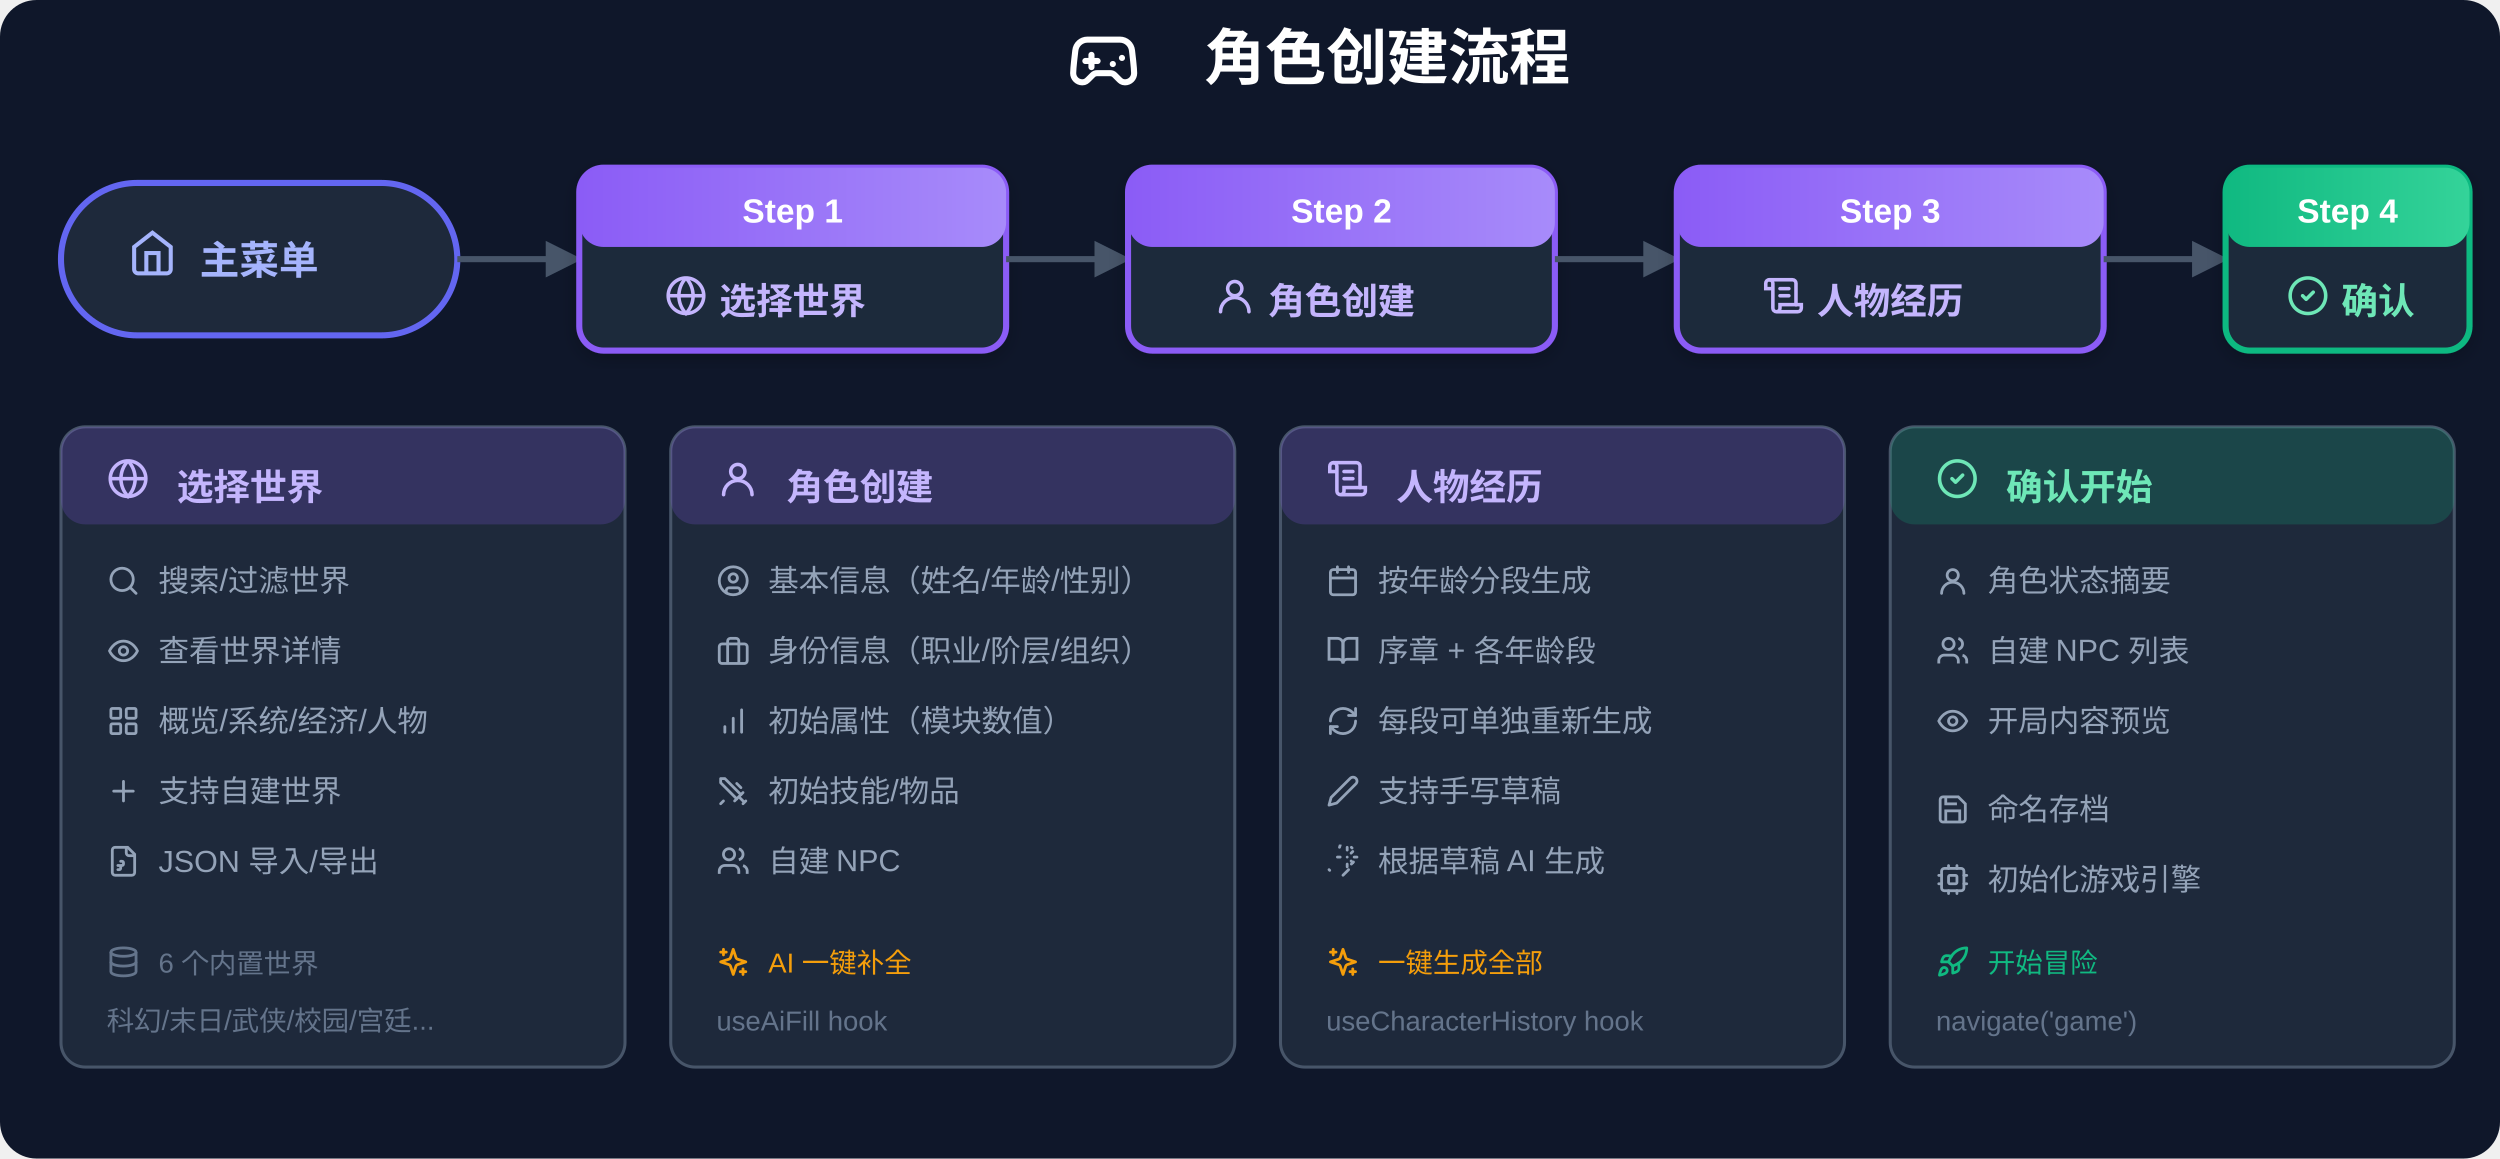
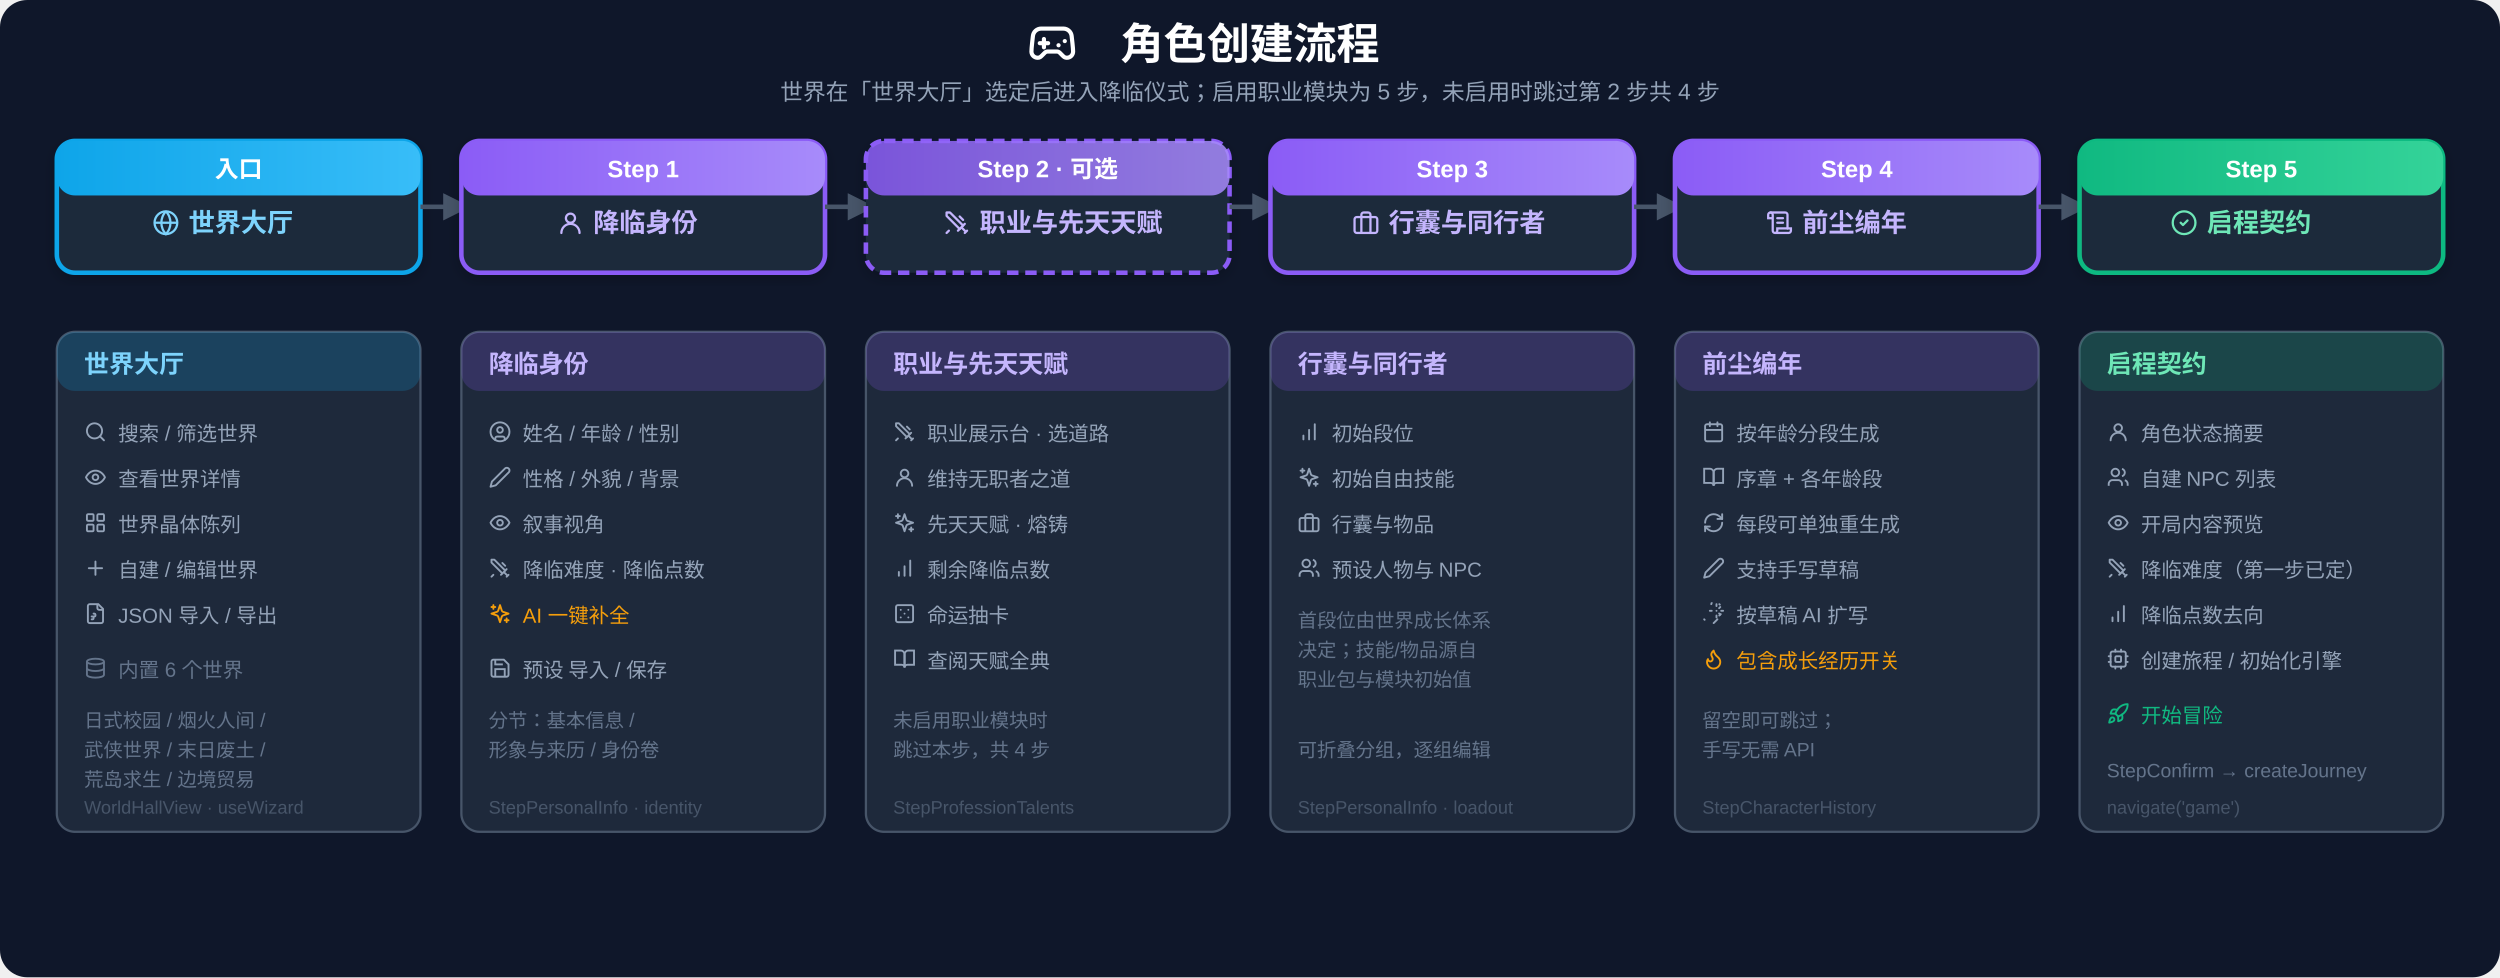
- <svg xmlns="http://www.w3.org/2000/svg" viewBox="0 0 820 380" font-family="Segoe UI, Arial, sans-serif">
+ <svg xmlns="http://www.w3.org/2000/svg" viewBox="0 0 1100 430" font-family="Segoe UI, Arial, sans-serif">
  <defs>
    <linearGradient id="stepGrad" x1="0%" y1="0%" x2="100%" y2="0%">
      <stop offset="0%" style="stop-color:#8b5cf6" />
      <stop offset="100%" style="stop-color:#a78bfa" />
+     </linearGradient>
+     <linearGradient id="hallGrad" x1="0%" y1="0%" x2="100%" y2="0%">
+       <stop offset="0%" style="stop-color:#0ea5e9" />
+       <stop offset="100%" style="stop-color:#38bdf8" />
    </linearGradient>
    <linearGradient id="startGrad" x1="0%" y1="0%" x2="100%" y2="0%">
      <stop offset="0%" style="stop-color:#10b981" />
      <stop offset="100%" style="stop-color:#34d399" />
    </linearGradient>
    <filter id="shadow">
      <feDropShadow dx="0" dy="2" stdDeviation="3" flood-opacity="0.2" />
    </filter>
    <marker id="arrow" viewBox="0 0 10 10" refX="5" refY="5" markerWidth="6" markerHeight="6" orient="auto-start-auto">
      <path d="M 0 0 L 10 5 L 0 10 z" fill="#475569" />
    </marker>
    <symbol id="icon-gamepad" viewBox="0 0 24 24">
      <line x1="6" y1="12" x2="10" y2="12" stroke="currentColor" stroke-width="2" stroke-linecap="round" />
      <line x1="8" y1="10" x2="8" y2="14" stroke="currentColor" stroke-width="2" stroke-linecap="round" />
      <line x1="15" y1="13" x2="15.01" y2="13" stroke="currentColor" stroke-width="2" stroke-linecap="round" />
      <line x1="18" y1="11" x2="18.01" y2="11" stroke="currentColor" stroke-width="2" stroke-linecap="round" />
      <path d="M17.32 5H6.68a4 4 0 0 0-3.978 3.59c-.006.052-.01.101-.017.152C2.604 9.416 2 14.456 2 16a3 3 0 0 0 3 3c1 0 1.5-.5 2-1l1.414-1.414A2 2 0 0 1 9.828 16h4.344a2 2 0 0 1 1.414.586L17 18c.5.5 1 1 2 1a3 3 0 0 0 3-3c0-1.545-.604-6.584-.685-7.258-.007-.05-.011-.1-.017-.151A4 4 0 0 0 17.32 5z" fill="none" stroke="currentColor" stroke-width="2" />
    </symbol>
-     <symbol id="icon-home" viewBox="0 0 24 24">
-       <path d="m3 9 9-7 9 7v11a2 2 0 0 1-2 2H5a2 2 0 0 1-2-2z" fill="none" stroke="currentColor" stroke-width="2" />
-       <polyline points="9,22 9,12 15,12 15,22" fill="none" stroke="currentColor" stroke-width="2" />
-     </symbol>
    <symbol id="icon-globe" viewBox="0 0 24 24">
      <circle cx="12" cy="12" r="10" fill="none" stroke="currentColor" stroke-width="2" />
      <path d="M12 2a14.5 14.5 0 0 0 0 20 14.5 14.5 0 0 0 0-20" fill="none" stroke="currentColor" stroke-width="2" />
      <path d="M2 12h20" fill="none" stroke="currentColor" stroke-width="2" />
    </symbol>
    <symbol id="icon-user" viewBox="0 0 24 24">
      <circle cx="12" cy="8" r="4" fill="none" stroke="currentColor" stroke-width="2" />
      <path d="M20 21a8 8 0 1 0-16 0" fill="none" stroke="currentColor" stroke-width="2" stroke-linecap="round" />
    </symbol>
    <symbol id="icon-scroll-text" viewBox="0 0 24 24">
      <path d="M8 21h12a2 2 0 0 0 2-2v-2H10v2a2 2 0 1 1-4 0V5a2 2 0 1 0-4 0v3h4" fill="none" stroke="currentColor" stroke-width="2" />
      <path d="M19 17V5a2 2 0 0 0-2-2H4" fill="none" stroke="currentColor" stroke-width="2" stroke-linecap="round" />
      <path d="M15 8h-5M15 12h-5" fill="none" stroke="currentColor" stroke-width="2" stroke-linecap="round" />
    </symbol>
    <symbol id="icon-check-circle" viewBox="0 0 24 24">
      <circle cx="12" cy="12" r="10" fill="none" stroke="currentColor" stroke-width="2" />
      <path d="m9 12 2 2 4-4" fill="none" stroke="currentColor" stroke-width="2" stroke-linecap="round" stroke-linejoin="round" />
    </symbol>
    <symbol id="icon-search" viewBox="0 0 24 24">
      <circle cx="11" cy="11" r="8" fill="none" stroke="currentColor" stroke-width="2" />
      <path d="m21 21-4.3-4.3" fill="none" stroke="currentColor" stroke-width="2" stroke-linecap="round" />
    </symbol>
    <symbol id="icon-eye" viewBox="0 0 24 24">
      <path d="M2 12s3-7 10-7 10 7 10 7-3 7-10 7-10-7-10-7Z" fill="none" stroke="currentColor" stroke-width="2" />
      <circle cx="12" cy="12" r="3" fill="none" stroke="currentColor" stroke-width="2" />
    </symbol>
    <symbol id="icon-layout-grid" viewBox="0 0 24 24">
      <rect width="7" height="7" x="3" y="3" rx="1" fill="none" stroke="currentColor" stroke-width="2" />
      <rect width="7" height="7" x="14" y="3" rx="1" fill="none" stroke="currentColor" stroke-width="2" />
      <rect width="7" height="7" x="14" y="14" rx="1" fill="none" stroke="currentColor" stroke-width="2" />
      <rect width="7" height="7" x="3" y="14" rx="1" fill="none" stroke="currentColor" stroke-width="2" />
    </symbol>
    <symbol id="icon-plus" viewBox="0 0 24 24">
      <path d="M5 12h14M12 5v14" fill="none" stroke="currentColor" stroke-width="2" stroke-linecap="round" />
    </symbol>
    <symbol id="icon-file-json" viewBox="0 0 24 24">
      <path d="M15 2H6a2 2 0 0 0-2 2v16a2 2 0 0 0 2 2h12a2 2 0 0 0 2-2V7Z" fill="none" stroke="currentColor" stroke-width="2" />
      <path d="M14 2v4a2 2 0 0 0 2 2h4" fill="none" stroke="currentColor" stroke-width="2" />
      <path d="M10 12h1a1 1 0 0 1 1 1v1a1 1 0 0 1-1 1h-1M8 18h1a1 1 0 0 0 1-1v-1a1 1 0 0 0-1-1H8" fill="none" stroke="currentColor" stroke-width="2" stroke-linecap="round" />
    </symbol>
    <symbol id="icon-database" viewBox="0 0 24 24">
      <ellipse cx="12" cy="5" rx="9" ry="3" fill="none" stroke="currentColor" stroke-width="2" />
      <path d="M3 5v14c0 1.66 4.03 3 9 3s9-1.34 9-3V5" fill="none" stroke="currentColor" stroke-width="2" />
      <path d="M3 12c0 1.66 4.03 3 9 3s9-1.34 9-3" fill="none" stroke="currentColor" stroke-width="2" />
    </symbol>
    <symbol id="icon-user-circle" viewBox="0 0 24 24">
      <circle cx="12" cy="12" r="10" fill="none" stroke="currentColor" stroke-width="2" />
      <circle cx="12" cy="10" r="3" fill="none" stroke="currentColor" stroke-width="2" />
      <path d="M7 20.662V19a2 2 0 0 1 2-2h6a2 2 0 0 1 2 2v1.662" fill="none" stroke="currentColor" stroke-width="2" stroke-linecap="round" />
    </symbol>
    <symbol id="icon-briefcase" viewBox="0 0 24 24">
      <rect width="20" height="14" x="2" y="7" rx="2" fill="none" stroke="currentColor" stroke-width="2" />
      <path d="M16 21V5a2 2 0 0 0-2-2h-4a2 2 0 0 0-2 2v16" fill="none" stroke="currentColor" stroke-width="2" />
    </symbol>
    <symbol id="icon-bar-chart" viewBox="0 0 24 24">
      <line x1="12" y1="20" x2="12" y2="10" stroke="currentColor" stroke-width="2" stroke-linecap="round" />
      <line x1="18" y1="20" x2="18" y2="4" stroke="currentColor" stroke-width="2" stroke-linecap="round" />
      <line x1="6" y1="20" x2="6" y2="16" stroke="currentColor" stroke-width="2" stroke-linecap="round" />
    </symbol>
    <symbol id="icon-swords" viewBox="0 0 24 24">
      <path d="M14.5 17.5L3 6V3h3l11.5 11.5" fill="none" stroke="currentColor" stroke-width="2" stroke-linecap="round" stroke-linejoin="round" />
      <path d="m13 19 6-6M16 16l4 4M19 21l2-2" fill="none" stroke="currentColor" stroke-width="2" stroke-linecap="round" stroke-linejoin="round" />
      <path d="m14.5 6.5 3 3M3 21l2-2" fill="none" stroke="currentColor" stroke-width="2" stroke-linecap="round" stroke-linejoin="round" />
    </symbol>
    <symbol id="icon-users" viewBox="0 0 24 24">
      <path d="M16 21v-2a4 4 0 0 0-4-4H6a4 4 0 0 0-4 4v2" fill="none" stroke="currentColor" stroke-width="2" />
      <circle cx="9" cy="7" r="4" fill="none" stroke="currentColor" stroke-width="2" />
      <path d="M22 21v-2a4 4 0 0 0-3-3.87M16 3.13a4 4 0 0 1 0 7.75" fill="none" stroke="currentColor" stroke-width="2" />
    </symbol>
    <symbol id="icon-sparkles" viewBox="0 0 24 24">
      <path d="m12 3-1.912 5.813a2 2 0 0 1-1.275 1.275L3 12l5.813 1.912a2 2 0 0 1 1.275 1.275L12 21l1.912-5.813a2 2 0 0 1 1.275-1.275L21 12l-5.813-1.912a2 2 0 0 1-1.275-1.275L12 3Z" fill="none" stroke="currentColor" stroke-width="2" stroke-linecap="round" stroke-linejoin="round" />
      <path d="M5 3v4M19 17v4M3 5h4M17 19h4" fill="none" stroke="currentColor" stroke-width="2" stroke-linecap="round" />
    </symbol>
    <symbol id="icon-calendar" viewBox="0 0 24 24">
      <rect width="18" height="18" x="3" y="4" rx="2" fill="none" stroke="currentColor" stroke-width="2" />
      <line x1="16" y1="2" x2="16" y2="6" stroke="currentColor" stroke-width="2" stroke-linecap="round" />
      <line x1="8" y1="2" x2="8" y2="6" stroke="currentColor" stroke-width="2" stroke-linecap="round" />
      <line x1="3" y1="10" x2="21" y2="10" stroke="currentColor" stroke-width="2" />
    </symbol>
    <symbol id="icon-book-open" viewBox="0 0 24 24">
      <path d="M2 3h6a4 4 0 0 1 4 4v14a3 3 0 0 0-3-3H2z" fill="none" stroke="currentColor" stroke-width="2" />
      <path d="M22 3h-6a4 4 0 0 0-4 4v14a3 3 0 0 1 3-3h7z" fill="none" stroke="currentColor" stroke-width="2" />
    </symbol>
    <symbol id="icon-refresh-cw" viewBox="0 0 24 24">
      <path d="M3 12a9 9 0 0 1 9-9 9.75 9.75 0 0 1 6.74 2.74L21 8" fill="none" stroke="currentColor" stroke-width="2" stroke-linecap="round" />
      <path d="M21 3v5h-5" fill="none" stroke="currentColor" stroke-width="2" stroke-linecap="round" stroke-linejoin="round" />
      <path d="M21 12a9 9 0 0 1-9 9 9.75 9.75 0 0 1-6.74-2.74L3 16" fill="none" stroke="currentColor" stroke-width="2" stroke-linecap="round" />
      <path d="M8 16H3v5" fill="none" stroke="currentColor" stroke-width="2" stroke-linecap="round" stroke-linejoin="round" />
    </symbol>
    <symbol id="icon-pen" viewBox="0 0 24 24">
      <path d="M17 3a2.85 2.83 0 1 1 4 4L7.5 20.5 2 22l1.5-5.5Z" fill="none" stroke="currentColor" stroke-width="2" stroke-linecap="round" stroke-linejoin="round" />
    </symbol>
    <symbol id="icon-wand" viewBox="0 0 24 24">
      <path d="M15 4V2M15 16v-2M8 9h2M20 9h2M17.8 11.8 19 13M15 9h.01M17.8 6.2 19 5M12 22l4-4" fill="none" stroke="currentColor" stroke-width="2" stroke-linecap="round" stroke-linejoin="round" />
      <path d="m18 2 .5.5" fill="none" stroke="currentColor" stroke-width="2" stroke-linecap="round" />
      <path d="M9.5 2 10 .5" fill="none" stroke="currentColor" stroke-width="2" stroke-linecap="round" />
      <path d="m2 18 .5.5" fill="none" stroke="currentColor" stroke-width="2" stroke-linecap="round" />
      <path d="M18 14l1.5-1.5" fill="none" stroke="currentColor" stroke-width="2" stroke-linecap="round" />
    </symbol>
    <symbol id="icon-save" viewBox="0 0 24 24">
      <path d="M19 21H5a2 2 0 0 1-2-2V5a2 2 0 0 1 2-2h11l5 5v11a2 2 0 0 1-2 2z" fill="none" stroke="currentColor" stroke-width="2" />
      <path d="M17 21v-8H7v8M7 3v5h8" fill="none" stroke="currentColor" stroke-width="2" />
    </symbol>
    <symbol id="icon-cpu" viewBox="0 0 24 24">
      <rect width="16" height="16" x="4" y="4" rx="2" fill="none" stroke="currentColor" stroke-width="2" />
      <rect width="6" height="6" x="9" y="9" rx="1" fill="none" stroke="currentColor" stroke-width="2" />
      <path d="M15 2v2M15 20v2M2 15h2M2 9h2M20 15h2M20 9h2M9 2v2M9 20v2" fill="none" stroke="currentColor" stroke-width="2" stroke-linecap="round" />
    </symbol>
    <symbol id="icon-rocket" viewBox="0 0 24 24">
      <path d="M4.5 16.5c-1.5 1.26-2 5-2 5s3.74-.5 5-2c.71-.84.7-2.13-.09-2.91a2.18 2.18 0 0 0-2.91-.09z" fill="none" stroke="currentColor" stroke-width="2" stroke-linecap="round" stroke-linejoin="round" />
      <path d="m12 15-3-3a22 22 0 0 1 2-3.95A12.88 12.88 0 0 1 22 2c0 2.72-.78 7.5-6 11a22.35 22.35 0 0 1-4 2z" fill="none" stroke="currentColor" stroke-width="2" stroke-linecap="round" stroke-linejoin="round" />
      <path d="M9 12H4s.55-3.03 2-4c1.62-1.08 5 0 5 0M12 15v5s3.03-.55 4-2c1.08-1.62 0-5 0-5" fill="none" stroke="currentColor" stroke-width="2" stroke-linecap="round" stroke-linejoin="round" />
    </symbol>
+     <symbol id="icon-dice" viewBox="0 0 24 24">
+       <rect width="18" height="18" x="3" y="3" rx="2" fill="none" stroke="currentColor" stroke-width="2" />
+       <path d="M8 8h.01M16 8h.01M12 12h.01M8 16h.01M16 16h.01" fill="none" stroke="currentColor" stroke-width="2" stroke-linecap="round" />
+     </symbol>
+     <symbol id="icon-flame" viewBox="0 0 24 24">
+       <path d="M8.5 14.5A2.5 2.5 0 0 0 11 12c0-1.38-.5-2-1-3-1.072-2.143-.224-4.054 2-6 .5 2.5 2 4.9 4 6.5 2 1.6 3 3.5 3 5.5a7 7 0 1 1-14 0c0-1.153.433-2.294 1-3a2.5 2.5 0 0 0 2.5 2.5z" fill="none" stroke="currentColor" stroke-width="2" stroke-linecap="round" stroke-linejoin="round" />
+     </symbol>
  </defs>
-   <rect width="820" height="380" fill="#0f172a" rx="12" />
-   <use href="#icon-gamepad" x="350" y="8" width="24" height="24" color="white" />
-   <text x="455" y="26" text-anchor="middle" fill="white" font-size="20" font-weight="bold">角色创建流程</text>
-   <rect x="20" y="60" width="130" height="50" rx="25" fill="#1e293b" stroke="#6366f1" stroke-width="2" />
-   <use href="#icon-home" x="42" y="75" width="16" height="16" color="#a5b4fc" />
-   <text x="85" y="90" text-anchor="middle" fill="#a5b4fc" font-size="13" font-weight="600">主菜单</text>
-   <line x1="150" y1="85" x2="185" y2="85" stroke="#475569" stroke-width="2" marker-end="url(#arrow)" />
-   <g transform="translate(190, 55)">
-     <rect width="140" height="60" rx="8" fill="#1e293b" stroke="#8b5cf6" stroke-width="2" filter="url(#shadow)" />
-     <rect width="140" height="26" rx="8" fill="url(#stepGrad)" />
-     <text x="70" y="18" text-anchor="middle" fill="white" font-size="11" font-weight="bold">Step 1</text>
-     <use href="#icon-globe" x="28" y="35" width="14" height="14" color="#c4b5fd" />
-     <text x="70" y="48" text-anchor="middle" fill="#c4b5fd" font-size="12" font-weight="600">选择世界</text>
-   </g>
-   <line x1="330" y1="85" x2="365" y2="85" stroke="#475569" stroke-width="2" marker-end="url(#arrow)" />
-   <g transform="translate(370, 55)">
-     <rect width="140" height="60" rx="8" fill="#1e293b" stroke="#8b5cf6" stroke-width="2" filter="url(#shadow)" />
-     <rect width="140" height="26" rx="8" fill="url(#stepGrad)" />
-     <text x="70" y="18" text-anchor="middle" fill="white" font-size="11" font-weight="bold">Step 2</text>
-     <use href="#icon-user" x="28" y="35" width="14" height="14" color="#c4b5fd" />
-     <text x="70" y="48" text-anchor="middle" fill="#c4b5fd" font-size="12" font-weight="600">角色创建</text>
-   </g>
-   <line x1="510" y1="85" x2="545" y2="85" stroke="#475569" stroke-width="2" marker-end="url(#arrow)" />
-   <g transform="translate(550, 55)">
-     <rect width="140" height="60" rx="8" fill="#1e293b" stroke="#8b5cf6" stroke-width="2" filter="url(#shadow)" />
-     <rect width="140" height="26" rx="8" fill="url(#stepGrad)" />
-     <text x="70" y="18" text-anchor="middle" fill="white" font-size="11" font-weight="bold">Step 3</text>
-     <use href="#icon-scroll-text" x="28" y="35" width="14" height="14" color="#c4b5fd" />
-     <text x="70" y="48" text-anchor="middle" fill="#c4b5fd" font-size="12" font-weight="600">人物经历</text>
-   </g>
-   <line x1="690" y1="85" x2="725" y2="85" stroke="#475569" stroke-width="2" marker-end="url(#arrow)" />
-   <g transform="translate(730, 55)">
-     <rect width="80" height="60" rx="8" fill="#1e293b" stroke="#10b981" stroke-width="2" filter="url(#shadow)" />
-     <rect width="80" height="26" rx="8" fill="url(#startGrad)" />
-     <text x="40" y="18" text-anchor="middle" fill="white" font-size="11" font-weight="bold">Step 4</text>
-     <use href="#icon-check-circle" x="20" y="35" width="14" height="14" color="#6ee7b7" />
-     <text x="50" y="48" text-anchor="middle" fill="#6ee7b7" font-size="12" font-weight="600">确认</text>
-   </g>
-   <g transform="translate(20, 140)">
-     <rect width="185" height="210" rx="8" fill="#1e293b" stroke="#475569" stroke-width="1" />
-     <rect width="185" height="32" rx="8" fill="#8b5cf6" opacity="0.2" />
-     <use href="#icon-globe" x="15" y="10" width="14" height="14" color="#c4b5fd" />
-     <text x="38" y="24" text-anchor="start" fill="#c4b5fd" font-size="12" font-weight="600">选择世界</text>
-     <use href="#icon-search" x="15" y="45" width="11" height="11" color="#94a3b8" />
-     <text x="32" y="54" fill="#94a3b8" font-size="10">搜索/过滤世界</text>
-     <use href="#icon-eye" x="15" y="68" width="11" height="11" color="#94a3b8" />
-     <text x="32" y="77" fill="#94a3b8" font-size="10">查看世界详情</text>
-     <use href="#icon-layout-grid" x="15" y="91" width="11" height="11" color="#94a3b8" />
-     <text x="32" y="100" fill="#94a3b8" font-size="10">概览/系统/经济/人物</text>
-     <use href="#icon-plus" x="15" y="114" width="11" height="11" color="#94a3b8" />
-     <text x="32" y="123" fill="#94a3b8" font-size="10">支持自建世界</text>
-     <use href="#icon-file-json" x="15" y="137" width="11" height="11" color="#94a3b8" />
-     <text x="32" y="146" fill="#94a3b8" font-size="10">JSON 导入/导出</text>
-     <use href="#icon-database" x="15" y="170" width="11" height="11" color="#64748b" />
-     <text x="32" y="179" fill="#64748b" font-size="9">6 个内置世界</text>
-     <text x="15" y="198" fill="#64748b" font-size="9">科幻/末日/武侠/校园/宫廷...</text>
-   </g>
-   <g transform="translate(220, 140)">
-     <rect width="185" height="210" rx="8" fill="#1e293b" stroke="#475569" stroke-width="1" />
-     <rect width="185" height="32" rx="8" fill="#8b5cf6" opacity="0.2" />
-     <use href="#icon-user" x="15" y="10" width="14" height="14" color="#c4b5fd" />
-     <text x="38" y="24" text-anchor="start" fill="#c4b5fd" font-size="12" font-weight="600">角色创建</text>
-     <use href="#icon-user-circle" x="15" y="45" width="11" height="11" color="#94a3b8" />
-     <text x="32" y="54" fill="#94a3b8" font-size="10">基本信息（姓名/年龄/性别）</text>
-     <use href="#icon-briefcase" x="15" y="68" width="11" height="11" color="#94a3b8" />
-     <text x="32" y="77" fill="#94a3b8" font-size="10">身份信息（职业/阶层/组织）</text>
-     <use href="#icon-bar-chart" x="15" y="91" width="11" height="11" color="#94a3b8" />
-     <text x="32" y="100" fill="#94a3b8" font-size="10">初始属性（模块数值）</text>
-     <use href="#icon-swords" x="15" y="114" width="11" height="11" color="#94a3b8" />
-     <text x="32" y="123" fill="#94a3b8" font-size="10">初始技能/物品</text>
-     <use href="#icon-users" x="15" y="137" width="11" height="11" color="#94a3b8" />
-     <text x="32" y="146" fill="#94a3b8" font-size="10">自建 NPC</text>
-     <use href="#icon-sparkles" x="15" y="170" width="11" height="11" color="#f59e0b" />
-     <text x="32" y="179" fill="#f59e0b" font-size="9">AI 一键补全</text>
-     <text x="15" y="198" fill="#64748b" font-size="9">useAiFill hook</text>
-   </g>
-   <g transform="translate(420, 140)">
-     <rect width="185" height="210" rx="8" fill="#1e293b" stroke="#475569" stroke-width="1" />
-     <rect width="185" height="32" rx="8" fill="#8b5cf6" opacity="0.2" />
-     <use href="#icon-scroll-text" x="15" y="10" width="14" height="14" color="#c4b5fd" />
-     <text x="38" y="24" text-anchor="start" fill="#c4b5fd" font-size="12" font-weight="600">人物经历</text>
-     <use href="#icon-calendar" x="15" y="45" width="11" height="11" color="#94a3b8" />
-     <text x="32" y="54" fill="#94a3b8" font-size="10">按年龄分段生成</text>
-     <use href="#icon-book-open" x="15" y="68" width="11" height="11" color="#94a3b8" />
-     <text x="32" y="77" fill="#94a3b8" font-size="10">序章 + 各年龄段</text>
-     <use href="#icon-refresh-cw" x="15" y="91" width="11" height="11" color="#94a3b8" />
-     <text x="32" y="100" fill="#94a3b8" font-size="10">每段可单独重新生成</text>
-     <use href="#icon-pen" x="15" y="114" width="11" height="11" color="#94a3b8" />
-     <text x="32" y="123" fill="#94a3b8" font-size="10">支持手写草稿</text>
-     <use href="#icon-wand" x="15" y="137" width="11" height="11" color="#94a3b8" />
-     <text x="32" y="146" fill="#94a3b8" font-size="10">根据草稿 AI 生成</text>
-     <use href="#icon-sparkles" x="15" y="170" width="11" height="11" color="#f59e0b" />
-     <text x="32" y="179" fill="#f59e0b" font-size="9">一键生成全部</text>
-     <text x="15" y="198" fill="#64748b" font-size="9">useCharacterHistory hook</text>
-   </g>
-   <g transform="translate(620, 140)">
-     <rect width="185" height="210" rx="8" fill="#1e293b" stroke="#475569" stroke-width="1" />
-     <rect width="185" height="32" rx="8" fill="#10b981" opacity="0.2" />
-     <use href="#icon-check-circle" x="15" y="10" width="14" height="14" color="#6ee7b7" />
-     <text x="38" y="24" text-anchor="start" fill="#6ee7b7" font-size="12" font-weight="600">确认开始</text>
-     <use href="#icon-user" x="15" y="45" width="11" height="11" color="#94a3b8" />
-     <text x="32" y="54" fill="#94a3b8" font-size="10">角色状态摘要</text>
-     <use href="#icon-users" x="15" y="68" width="11" height="11" color="#94a3b8" />
-     <text x="32" y="77" fill="#94a3b8" font-size="10">自建 NPC 列表</text>
-     <use href="#icon-eye" x="15" y="91" width="11" height="11" color="#94a3b8" />
-     <text x="32" y="100" fill="#94a3b8" font-size="10">开局内容预览</text>
-     <use href="#icon-save" x="15" y="120" width="11" height="11" color="#94a3b8" />
-     <text x="32" y="129" fill="#94a3b8" font-size="10">命名存档</text>
-     <use href="#icon-cpu" x="15" y="143" width="11" height="11" color="#94a3b8" />
-     <text x="32" y="152" fill="#94a3b8" font-size="10">初始化游戏引擎</text>
-     <use href="#icon-rocket" x="15" y="170" width="11" height="11" color="#10b981" />
-     <text x="32" y="179" fill="#10b981" font-size="9">开始冒险</text>
-     <text x="15" y="198" fill="#64748b" font-size="9">navigate('game')</text>
+   <rect width="1100" height="430" fill="#0f172a" rx="12" />
+   <use href="#icon-gamepad" x="452" y="8" width="22" height="22" color="white" />
+   <text x="550" y="26" text-anchor="middle" fill="white" font-size="19" font-weight="bold">角色创建流程</text>
+   <text x="550" y="44" text-anchor="middle" fill="#94a3b8" font-size="10">世界在「世界大厅」选定后进入降临仪式；启用职业模块为 5 步，未启用时跳过第 2 步共 4 步</text>
+   <g transform="translate(25, 62)">
+     <rect width="160" height="58" rx="8" fill="#1e293b" stroke="#0ea5e9" stroke-width="2" filter="url(#shadow)" />
+     <rect width="160" height="24" rx="8" fill="url(#hallGrad)" />
+     <text x="80" y="16" text-anchor="middle" fill="white" font-size="10.5" font-weight="bold">入口</text>
+     <use href="#icon-globe" x="42" y="30" width="12" height="12" color="#7dd3fc" />
+     <text x="58" y="40" fill="#7dd3fc" font-size="11.5" font-weight="600">世界大厅</text>
+   </g>
+   <line x1="185" y1="91" x2="201" y2="91" stroke="#475569" stroke-width="2" marker-end="url(#arrow)" />
+   <g transform="translate(203, 62)">
+     <rect width="160" height="58" rx="8" fill="#1e293b" stroke="#8b5cf6" stroke-width="2" filter="url(#shadow)" />
+     <rect width="160" height="24" rx="8" fill="url(#stepGrad)" />
+     <text x="80" y="16" text-anchor="middle" fill="white" font-size="10.5" font-weight="bold">Step 1</text>
+     <use href="#icon-user" x="42" y="30" width="12" height="12" color="#c4b5fd" />
+     <text x="58" y="40" fill="#c4b5fd" font-size="11.5" font-weight="600">降临身份</text>
+   </g>
+   <line x1="363" y1="91" x2="379" y2="91" stroke="#475569" stroke-width="2" marker-end="url(#arrow)" />
+   <g transform="translate(381, 62)">
+     <rect width="160" height="58" rx="8" fill="#1e293b" stroke="#8b5cf6" stroke-width="2" stroke-dasharray="5 3" filter="url(#shadow)" />
+     <rect width="160" height="24" rx="8" fill="url(#stepGrad)" opacity="0.85" />
+     <text x="80" y="16" text-anchor="middle" fill="white" font-size="10.5" font-weight="bold">Step 2 · 可选</text>
+     <use href="#icon-swords" x="34" y="30" width="12" height="12" color="#c4b5fd" />
+     <text x="50" y="40" fill="#c4b5fd" font-size="11.5" font-weight="600">职业与先天天赋</text>
+   </g>
+   <line x1="541" y1="91" x2="557" y2="91" stroke="#475569" stroke-width="2" marker-end="url(#arrow)" />
+   <g transform="translate(559, 62)">
+     <rect width="160" height="58" rx="8" fill="#1e293b" stroke="#8b5cf6" stroke-width="2" filter="url(#shadow)" />
+     <rect width="160" height="24" rx="8" fill="url(#stepGrad)" />
+     <text x="80" y="16" text-anchor="middle" fill="white" font-size="10.5" font-weight="bold">Step 3</text>
+     <use href="#icon-briefcase" x="36" y="30" width="12" height="12" color="#c4b5fd" />
+     <text x="52" y="40" fill="#c4b5fd" font-size="11.5" font-weight="600">行囊与同行者</text>
+   </g>
+   <line x1="719" y1="91" x2="735" y2="91" stroke="#475569" stroke-width="2" marker-end="url(#arrow)" />
+   <g transform="translate(737, 62)">
+     <rect width="160" height="58" rx="8" fill="#1e293b" stroke="#8b5cf6" stroke-width="2" filter="url(#shadow)" />
+     <rect width="160" height="24" rx="8" fill="url(#stepGrad)" />
+     <text x="80" y="16" text-anchor="middle" fill="white" font-size="10.5" font-weight="bold">Step 4</text>
+     <use href="#icon-scroll-text" x="40" y="30" width="12" height="12" color="#c4b5fd" />
+     <text x="56" y="40" fill="#c4b5fd" font-size="11.5" font-weight="600">前尘编年</text>
+   </g>
+   <line x1="897" y1="91" x2="913" y2="91" stroke="#475569" stroke-width="2" marker-end="url(#arrow)" />
+   <g transform="translate(915, 62)">
+     <rect width="160" height="58" rx="8" fill="#1e293b" stroke="#10b981" stroke-width="2" filter="url(#shadow)" />
+     <rect width="160" height="24" rx="8" fill="url(#startGrad)" />
+     <text x="80" y="16" text-anchor="middle" fill="white" font-size="10.5" font-weight="bold">Step 5</text>
+     <use href="#icon-check-circle" x="40" y="30" width="12" height="12" color="#6ee7b7" />
+     <text x="56" y="40" fill="#6ee7b7" font-size="11.5" font-weight="600">启程契约</text>
+   </g>
+   <g transform="translate(25, 146)">
+     <rect width="160" height="220" rx="8" fill="#1e293b" stroke="#475569" stroke-width="1" />
+     <rect width="160" height="26" rx="8" fill="#0ea5e9" opacity="0.2" />
+     <text x="12" y="18" fill="#7dd3fc" font-size="11" font-weight="600">世界大厅</text>
+     <use href="#icon-search" x="12" y="39" width="10" height="10" color="#94a3b8" />
+     <text x="27" y="48" fill="#94a3b8" font-size="9">搜索 / 筛选世界</text>
+     <use href="#icon-eye" x="12" y="59" width="10" height="10" color="#94a3b8" />
+     <text x="27" y="68" fill="#94a3b8" font-size="9">查看世界详情</text>
+     <use href="#icon-layout-grid" x="12" y="79" width="10" height="10" color="#94a3b8" />
+     <text x="27" y="88" fill="#94a3b8" font-size="9">世界晶体陈列</text>
+     <use href="#icon-plus" x="12" y="99" width="10" height="10" color="#94a3b8" />
+     <text x="27" y="108" fill="#94a3b8" font-size="9">自建 / 编辑世界</text>
+     <use href="#icon-file-json" x="12" y="119" width="10" height="10" color="#94a3b8" />
+     <text x="27" y="128" fill="#94a3b8" font-size="9">JSON 导入 / 导出</text>
+     <use href="#icon-database" x="12" y="143" width="10" height="10" color="#64748b" />
+     <text x="27" y="152" fill="#64748b" font-size="9">内置 6 个世界</text>
+     <text x="12" y="174" fill="#64748b" font-size="8.5">日式校园 / 烟火人间 /</text>
+     <text x="12" y="187" fill="#64748b" font-size="8.5">武侠世界 / 末日废土 /</text>
+     <text x="12" y="200" fill="#64748b" font-size="8.5">荒岛求生 / 边境贸易</text>
+     <text x="12" y="212" fill="#475569" font-size="8">WorldHallView · useWizard</text>
+   </g>
+   <g transform="translate(203, 146)">
+     <rect width="160" height="220" rx="8" fill="#1e293b" stroke="#475569" stroke-width="1" />
+     <rect width="160" height="26" rx="8" fill="#8b5cf6" opacity="0.2" />
+     <text x="12" y="18" fill="#c4b5fd" font-size="11" font-weight="600">降临身份</text>
+     <use href="#icon-user-circle" x="12" y="39" width="10" height="10" color="#94a3b8" />
+     <text x="27" y="48" fill="#94a3b8" font-size="9">姓名 / 年龄 / 性别</text>
+     <use href="#icon-pen" x="12" y="59" width="10" height="10" color="#94a3b8" />
+     <text x="27" y="68" fill="#94a3b8" font-size="9">性格 / 外貌 / 背景</text>
+     <use href="#icon-eye" x="12" y="79" width="10" height="10" color="#94a3b8" />
+     <text x="27" y="88" fill="#94a3b8" font-size="9">叙事视角</text>
+     <use href="#icon-swords" x="12" y="99" width="10" height="10" color="#94a3b8" />
+     <text x="27" y="108" fill="#94a3b8" font-size="9">降临难度 · 降临点数</text>
+     <use href="#icon-sparkles" x="12" y="119" width="10" height="10" color="#f59e0b" />
+     <text x="27" y="128" fill="#f59e0b" font-size="9">AI 一键补全</text>
+     <use href="#icon-save" x="12" y="143" width="10" height="10" color="#94a3b8" />
+     <text x="27" y="152" fill="#94a3b8" font-size="9">预设 导入 / 保存</text>
+     <text x="12" y="174" fill="#64748b" font-size="8.5">分节：基本信息 /</text>
+     <text x="12" y="187" fill="#64748b" font-size="8.5">形象与来历 / 身份卷</text>
+     <text x="12" y="212" fill="#475569" font-size="8">StepPersonalInfo · identity</text>
+   </g>
+   <g transform="translate(381, 146)">
+     <rect width="160" height="220" rx="8" fill="#1e293b" stroke="#475569" stroke-width="1" />
+     <rect width="160" height="26" rx="8" fill="#8b5cf6" opacity="0.2" />
+     <text x="12" y="18" fill="#c4b5fd" font-size="11" font-weight="600">职业与先天天赋</text>
+     <use href="#icon-swords" x="12" y="39" width="10" height="10" color="#94a3b8" />
+     <text x="27" y="48" fill="#94a3b8" font-size="9">职业展示台 · 选道路</text>
+     <use href="#icon-user" x="12" y="59" width="10" height="10" color="#94a3b8" />
+     <text x="27" y="68" fill="#94a3b8" font-size="9">维持无职者之道</text>
+     <use href="#icon-sparkles" x="12" y="79" width="10" height="10" color="#94a3b8" />
+     <text x="27" y="88" fill="#94a3b8" font-size="9">先天天赋 · 熔铸</text>
+     <use href="#icon-bar-chart" x="12" y="99" width="10" height="10" color="#94a3b8" />
+     <text x="27" y="108" fill="#94a3b8" font-size="9">剩余降临点数</text>
+     <use href="#icon-dice" x="12" y="119" width="10" height="10" color="#94a3b8" />
+     <text x="27" y="128" fill="#94a3b8" font-size="9">命运抽卡</text>
+     <use href="#icon-book-open" x="12" y="139" width="10" height="10" color="#94a3b8" />
+     <text x="27" y="148" fill="#94a3b8" font-size="9">查阅天赋全典</text>
+     <text x="12" y="174" fill="#64748b" font-size="8.5">未启用职业模块时</text>
+     <text x="12" y="187" fill="#64748b" font-size="8.5">跳过本步，共 4 步</text>
+     <text x="12" y="212" fill="#475569" font-size="8">StepProfessionTalents</text>
+   </g>
+   <g transform="translate(559, 146)">
+     <rect width="160" height="220" rx="8" fill="#1e293b" stroke="#475569" stroke-width="1" />
+     <rect width="160" height="26" rx="8" fill="#8b5cf6" opacity="0.2" />
+     <text x="12" y="18" fill="#c4b5fd" font-size="11" font-weight="600">行囊与同行者</text>
+     <use href="#icon-bar-chart" x="12" y="39" width="10" height="10" color="#94a3b8" />
+     <text x="27" y="48" fill="#94a3b8" font-size="9">初始段位</text>
+     <use href="#icon-sparkles" x="12" y="59" width="10" height="10" color="#94a3b8" />
+     <text x="27" y="68" fill="#94a3b8" font-size="9">初始自由技能</text>
+     <use href="#icon-briefcase" x="12" y="79" width="10" height="10" color="#94a3b8" />
+     <text x="27" y="88" fill="#94a3b8" font-size="9">行囊与物品</text>
+     <use href="#icon-users" x="12" y="99" width="10" height="10" color="#94a3b8" />
+     <text x="27" y="108" fill="#94a3b8" font-size="9">预设人物与 NPC</text>
+     <text x="12" y="130" fill="#64748b" font-size="8.5">首段位由世界成长体系</text>
+     <text x="12" y="143" fill="#64748b" font-size="8.5">决定；技能/物品源自</text>
+     <text x="12" y="156" fill="#64748b" font-size="8.5">职业包与模块初始值</text>
+     <text x="12" y="187" fill="#64748b" font-size="8.5">可折叠分组，逐组编辑</text>
+     <text x="12" y="212" fill="#475569" font-size="8">StepPersonalInfo · loadout</text>
+   </g>
+   <g transform="translate(737, 146)">
+     <rect width="160" height="220" rx="8" fill="#1e293b" stroke="#475569" stroke-width="1" />
+     <rect width="160" height="26" rx="8" fill="#8b5cf6" opacity="0.2" />
+     <text x="12" y="18" fill="#c4b5fd" font-size="11" font-weight="600">前尘编年</text>
+     <use href="#icon-calendar" x="12" y="39" width="10" height="10" color="#94a3b8" />
+     <text x="27" y="48" fill="#94a3b8" font-size="9">按年龄分段生成</text>
+     <use href="#icon-book-open" x="12" y="59" width="10" height="10" color="#94a3b8" />
+     <text x="27" y="68" fill="#94a3b8" font-size="9">序章 + 各年龄段</text>
+     <use href="#icon-refresh-cw" x="12" y="79" width="10" height="10" color="#94a3b8" />
+     <text x="27" y="88" fill="#94a3b8" font-size="9">每段可单独重生成</text>
+     <use href="#icon-pen" x="12" y="99" width="10" height="10" color="#94a3b8" />
+     <text x="27" y="108" fill="#94a3b8" font-size="9">支持手写草稿</text>
+     <use href="#icon-wand" x="12" y="119" width="10" height="10" color="#94a3b8" />
+     <text x="27" y="128" fill="#94a3b8" font-size="9">按草稿 AI 扩写</text>
+     <use href="#icon-flame" x="12" y="139" width="10" height="10" color="#f59e0b" />
+     <text x="27" y="148" fill="#f59e0b" font-size="9">包含成长经历开关</text>
+     <text x="12" y="174" fill="#64748b" font-size="8.5">留空即可跳过；</text>
+     <text x="12" y="187" fill="#64748b" font-size="8.5">手写无需 API</text>
+     <text x="12" y="212" fill="#475569" font-size="8">StepCharacterHistory</text>
+   </g>
+   <g transform="translate(915, 146)">
+     <rect width="160" height="220" rx="8" fill="#1e293b" stroke="#475569" stroke-width="1" />
+     <rect width="160" height="26" rx="8" fill="#10b981" opacity="0.2" />
+     <text x="12" y="18" fill="#6ee7b7" font-size="11" font-weight="600">启程契约</text>
+     <use href="#icon-user" x="12" y="39" width="10" height="10" color="#94a3b8" />
+     <text x="27" y="48" fill="#94a3b8" font-size="9">角色状态摘要</text>
+     <use href="#icon-users" x="12" y="59" width="10" height="10" color="#94a3b8" />
+     <text x="27" y="68" fill="#94a3b8" font-size="9">自建 NPC 列表</text>
+     <use href="#icon-eye" x="12" y="79" width="10" height="10" color="#94a3b8" />
+     <text x="27" y="88" fill="#94a3b8" font-size="9">开局内容预览</text>
+     <use href="#icon-swords" x="12" y="99" width="10" height="10" color="#94a3b8" />
+     <text x="27" y="108" fill="#94a3b8" font-size="9">降临难度（第一步已定）</text>
+     <use href="#icon-bar-chart" x="12" y="119" width="10" height="10" color="#94a3b8" />
+     <text x="27" y="128" fill="#94a3b8" font-size="9">降临点数去向</text>
+     <use href="#icon-cpu" x="12" y="139" width="10" height="10" color="#94a3b8" />
+     <text x="27" y="148" fill="#94a3b8" font-size="9">创建旅程 / 初始化引擎</text>
+     <use href="#icon-rocket" x="12" y="163" width="10" height="10" color="#10b981" />
+     <text x="27" y="172" fill="#10b981" font-size="9">开始冒险</text>
+     <text x="12" y="196" fill="#64748b" font-size="8.5">StepConfirm → createJourney</text>
+     <text x="12" y="212" fill="#475569" font-size="8">navigate('game')</text>
  </g>
</svg>
